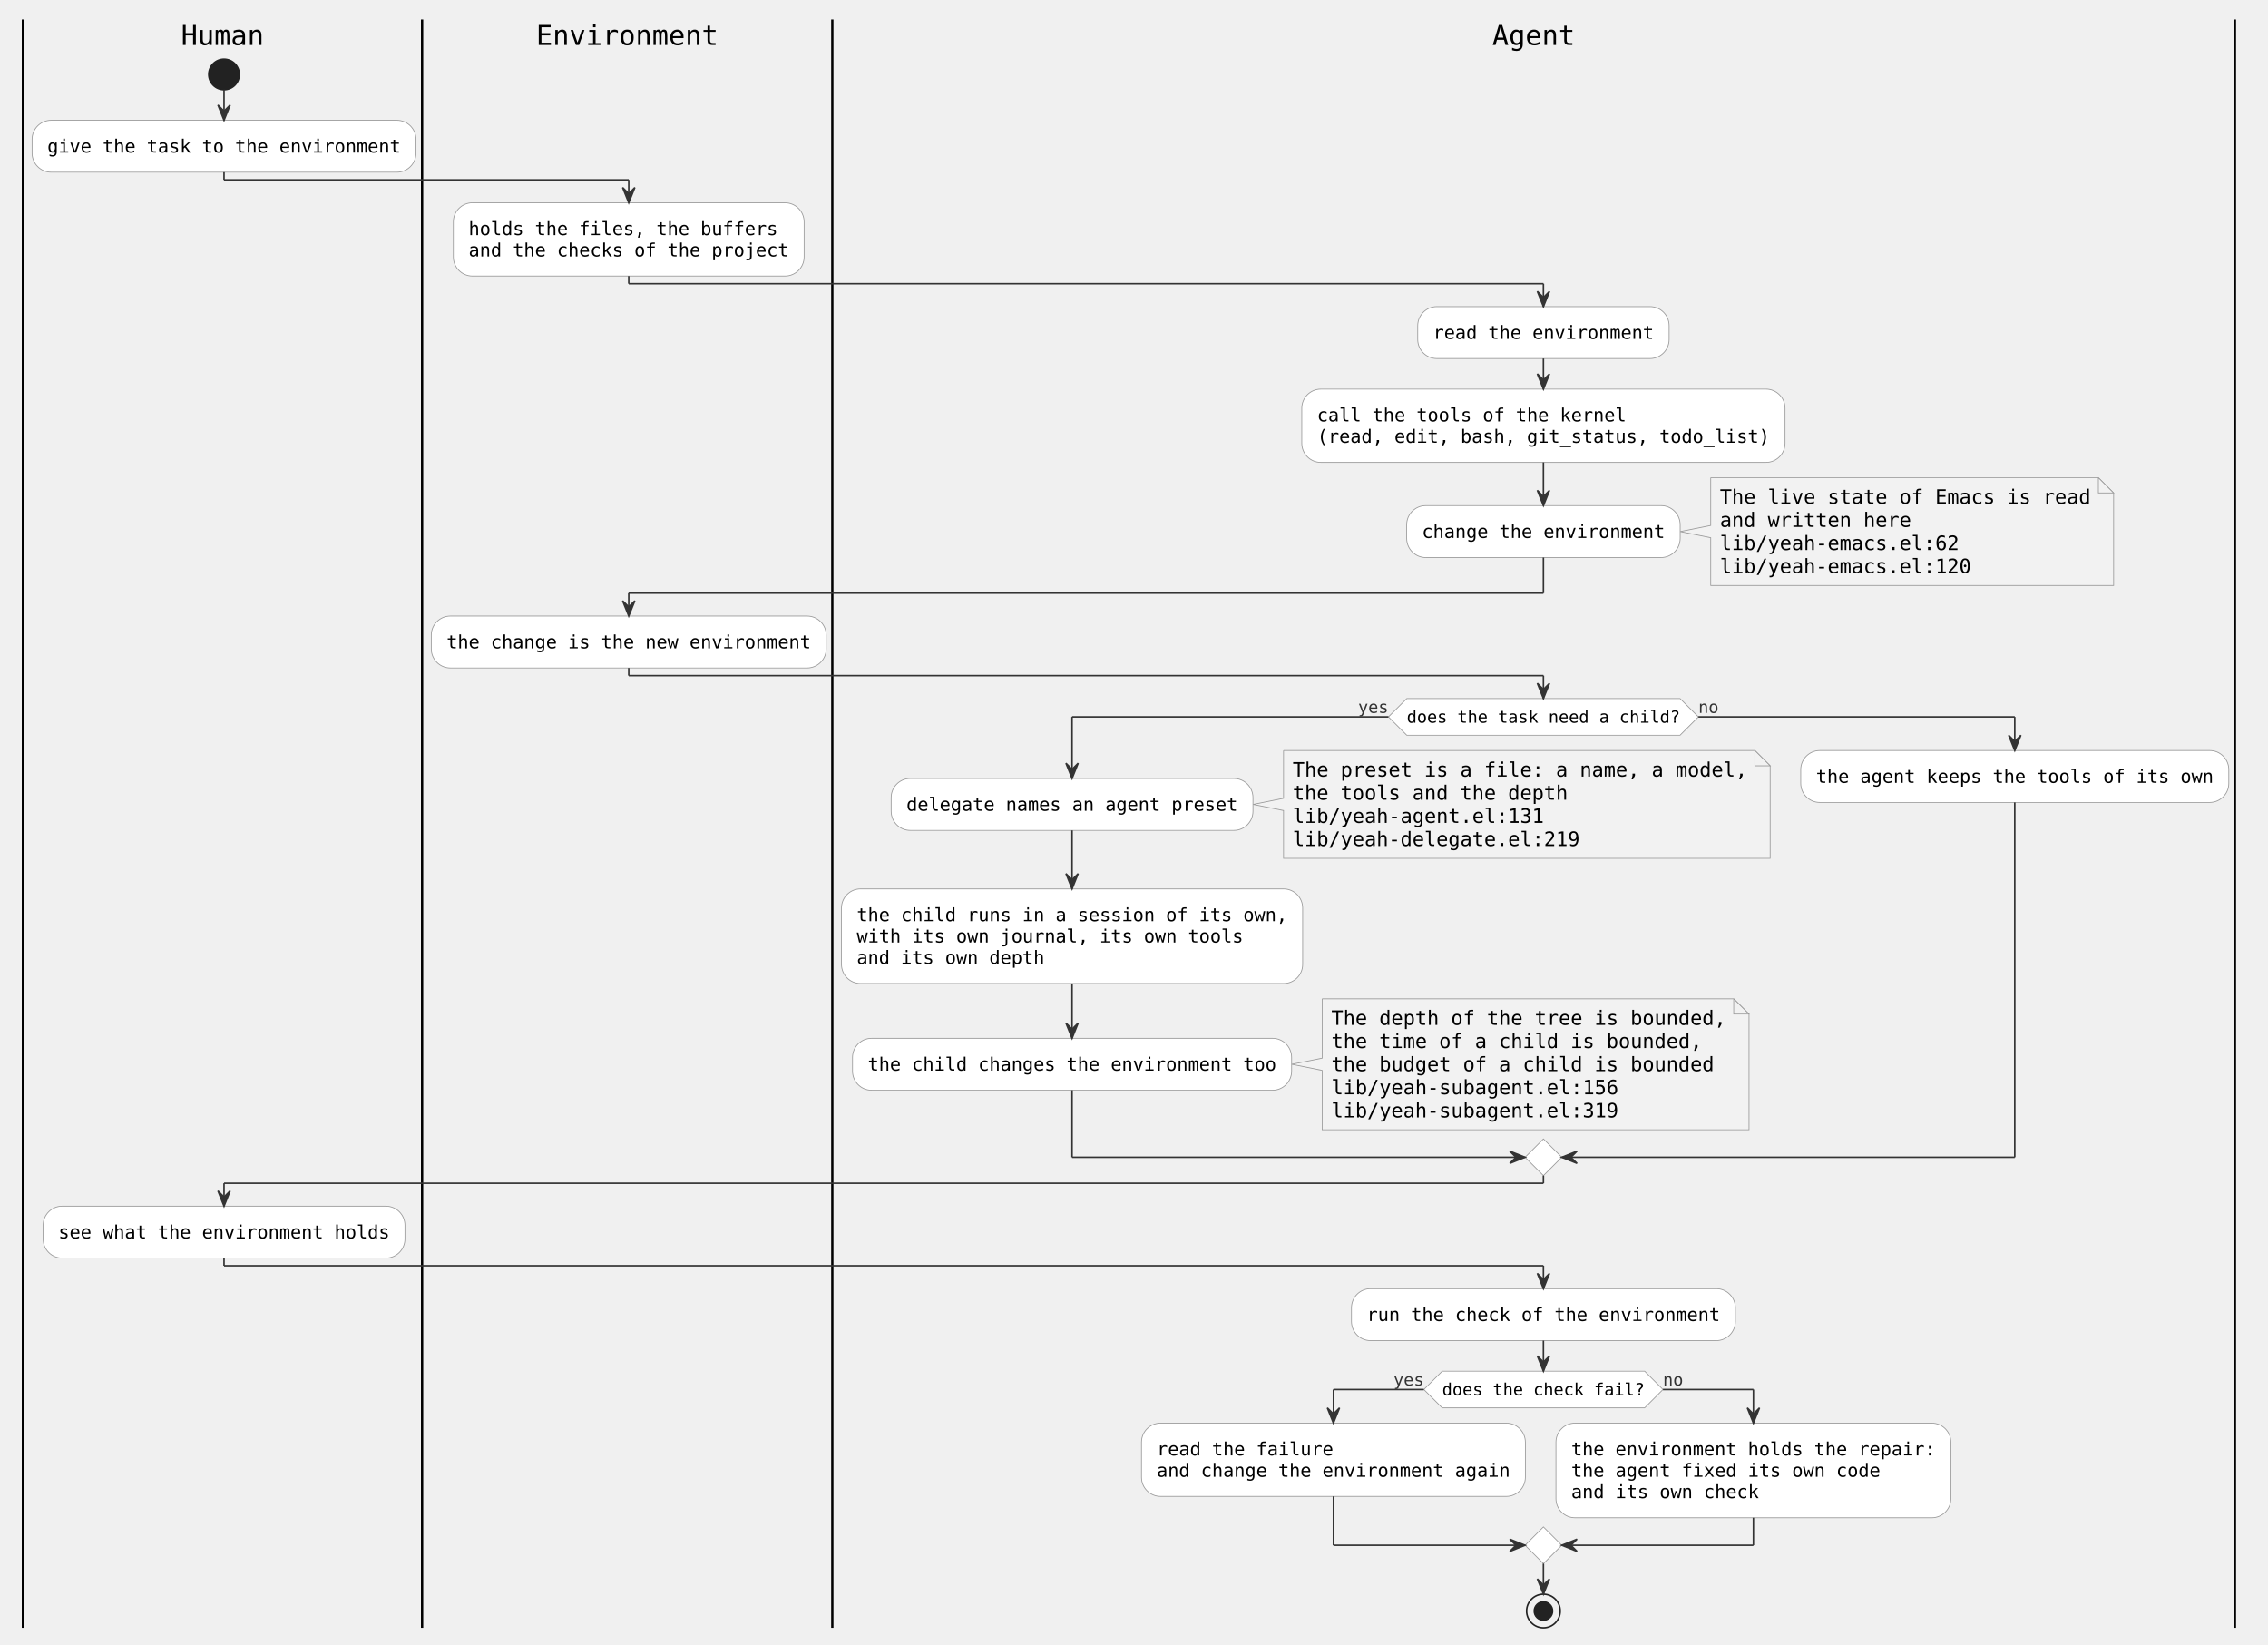
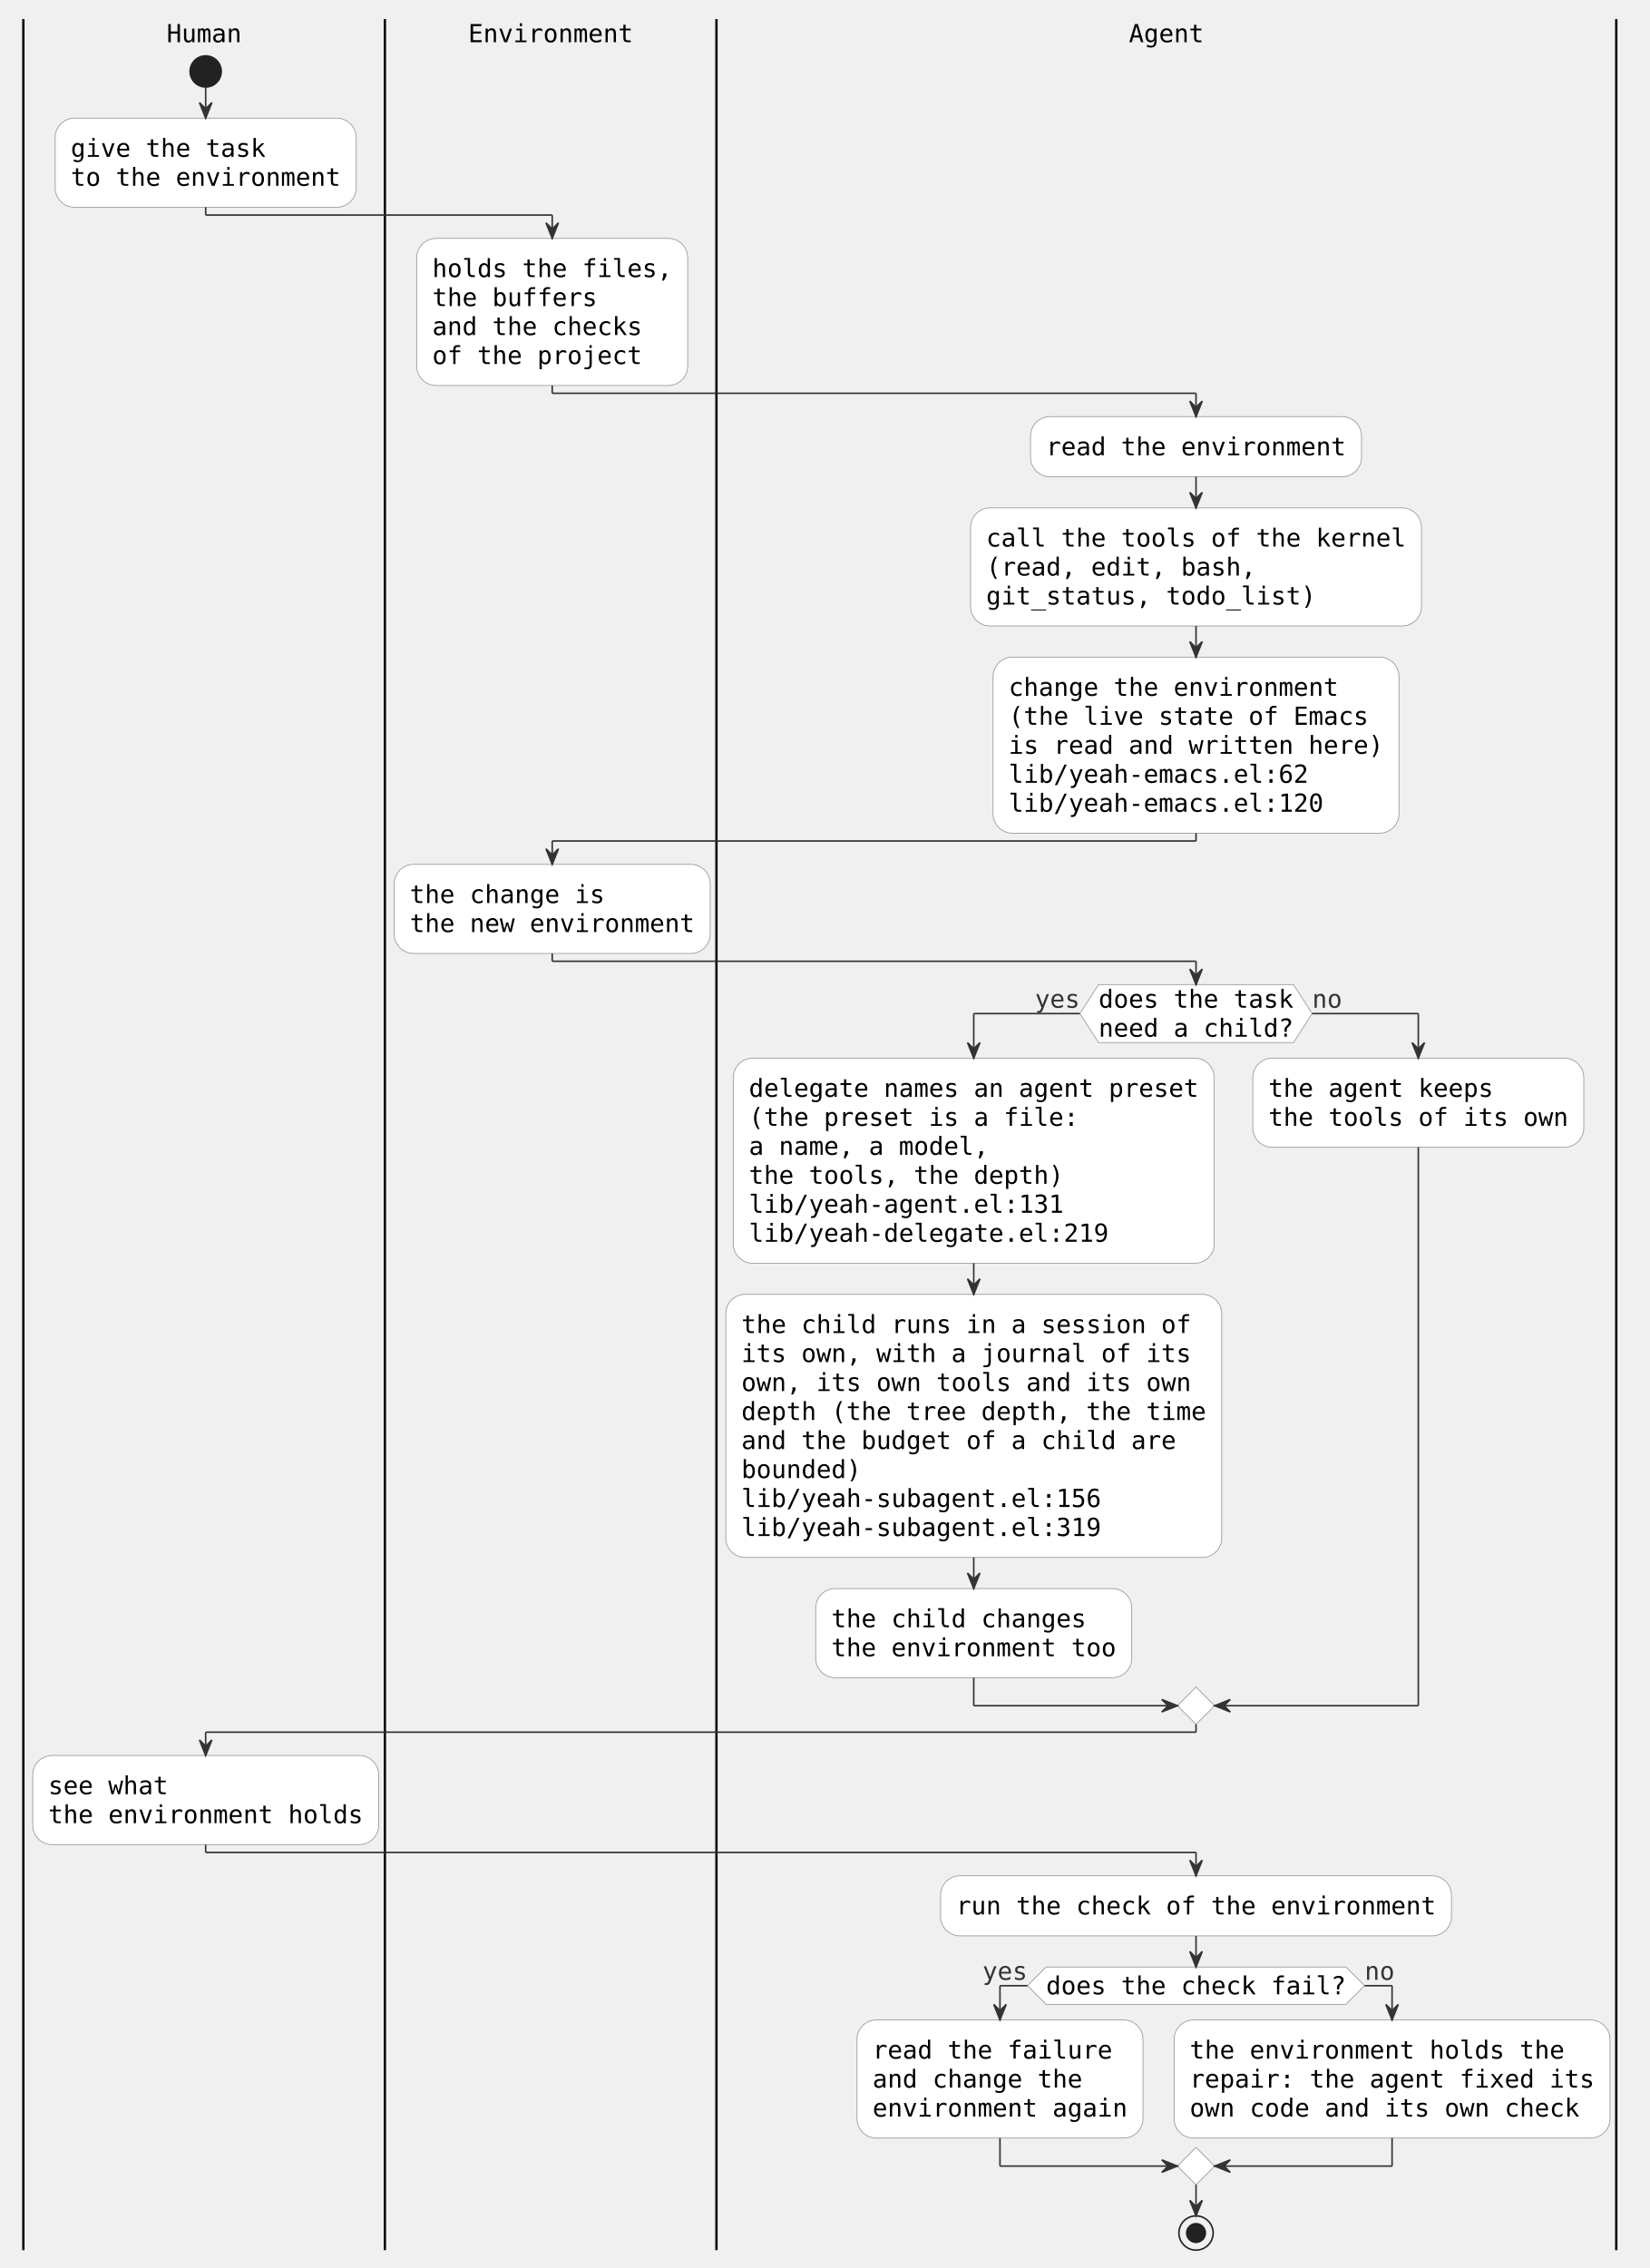
- <svg xmlns="http://www.w3.org/2000/svg" contentStyleType="text/css" data-diagram-type="ACTIVITY" height="1076px" preserveAspectRatio="none" style="width:1484px;height:1076px;background:#FFFFFF;" version="1.1" viewBox="0 0 1484 1076" width="1484px" zoomAndPan="magnify">
+ <svg xmlns="http://www.w3.org/2000/svg" contentStyleType="text/css" data-diagram-type="ACTIVITY" height="1457px" preserveAspectRatio="none" style="width:1060px;height:1457px;background:#FFFFFF;" version="1.1" viewBox="0 0 1060 1457" width="1060px" zoomAndPan="magnify">
  <defs />
  <g>
-     <rect fill="none" height="20.953" style="stroke:none;stroke-width:1;" width="1451.766" x="15" y="12.745" />
-     <ellipse cx="146.594" cy="48.698" fill="#222222" rx="10" ry="10" style="stroke:#222222;stroke-width:1;" />
-     <rect fill="#FFFFFF" height="33.969" rx="12.5" ry="12.5" style="stroke:#999999;stroke-width:0.5;" width="251.188" x="21" y="78.698" />
-     <text fill="#000000" font-family="'DejaVu Sans Mono'" font-size="12" lengthAdjust="spacing" textLength="231.188" x="31" y="99.837">give the task to the environment</text>
-     <rect fill="#FFFFFF" height="33.969" rx="12.5" ry="12.5" style="stroke:#999999;stroke-width:0.5;" width="236.738" x="28.225" y="789.112" />
-     <text fill="#000000" font-family="'DejaVu Sans Mono'" font-size="12" lengthAdjust="spacing" textLength="216.738" x="38.225" y="810.251">see what the environment holds</text>
-     <line style="stroke:#000000;stroke-width:1.5;" x1="15" x2="15" y1="12.745" y2="1064.956" />
-     <rect fill="#FFFFFF" height="47.938" rx="12.5" ry="12.5" style="stroke:#999999;stroke-width:0.5;" width="229.514" x="296.637" y="132.667" />
-     <text fill="#000000" font-family="'DejaVu Sans Mono'" font-size="12" lengthAdjust="spacing" textLength="202.289" x="306.637" y="153.806">holds the files, the buffers</text>
-     <text fill="#000000" font-family="'DejaVu Sans Mono'" font-size="12" lengthAdjust="spacing" textLength="209.514" x="306.637" y="167.774">and the checks of the project</text>
-     <rect fill="#FFFFFF" height="33.969" rx="12.5" ry="12.5" style="stroke:#999999;stroke-width:0.5;" width="258.412" x="282.188" y="403.042" />
-     <text fill="#000000" font-family="'DejaVu Sans Mono'" font-size="12" lengthAdjust="spacing" textLength="238.412" x="292.188" y="424.181">the change is the new environment</text>
-     <line style="stroke:#000000;stroke-width:1.5;" x1="276.188" x2="276.188" y1="12.745" y2="1064.956" />
-     <rect fill="#FFFFFF" height="33.969" rx="12.5" ry="12.5" style="stroke:#999999;stroke-width:0.5;" width="164.492" x="927.646" y="200.605" />
-     <text fill="#000000" font-family="'DejaVu Sans Mono'" font-size="12" lengthAdjust="spacing" textLength="144.492" x="937.646" y="221.743">read the environment</text>
-     <rect fill="#FFFFFF" height="47.938" rx="12.5" ry="12.5" style="stroke:#999999;stroke-width:0.5;" width="316.209" x="851.788" y="254.573" />
-     <text fill="#000000" font-family="'DejaVu Sans Mono'" font-size="12" lengthAdjust="spacing" textLength="202.289" x="861.788" y="275.712">call the tools of the kernel</text>
-     <text fill="#000000" font-family="'DejaVu Sans Mono'" font-size="12" lengthAdjust="spacing" textLength="296.209" x="861.788" y="289.681">(read, edit, bash, git_status, todo_list)</text>
-     <path d="M1119.363,312.511 L1119.363,343.776 L1099.363,347.776 L1119.363,351.776 L1119.363,383.042 A0,0 0 0 0 1119.363,383.042 L1382.989,383.042 A0,0 0 0 0 1382.989,383.042 L1382.989,322.511 L1372.989,312.511 L1119.363,312.511 A0,0 0 0 0 1119.363,312.511" fill="#F2F2F2" style="stroke:#999999;stroke-width:0.5;" />
-     <path d="M1372.989,312.511 L1372.989,322.511 L1382.989,322.511 L1372.989,312.511" fill="#F2F2F2" style="stroke:#999999;stroke-width:0.5;" />
-     <text fill="#000000" font-family="'DejaVu Sans Mono'" font-size="13" lengthAdjust="spacing" textLength="242.626" x="1125.363" y="329.578">The live state of Emacs is read</text>
-     <text fill="#000000" font-family="'DejaVu Sans Mono'" font-size="13" lengthAdjust="spacing" textLength="125.227" x="1125.363" y="344.71">and written here</text>
-     <text fill="#000000" font-family="'DejaVu Sans Mono'" font-size="13" lengthAdjust="spacing" textLength="156.533" x="1125.363" y="359.843">lib/yeah-emacs.el:62</text>
-     <text fill="#000000" font-family="'DejaVu Sans Mono'" font-size="13" lengthAdjust="spacing" textLength="164.36" x="1125.363" y="374.976">lib/yeah-emacs.el:120</text>
-     <rect fill="#FFFFFF" height="33.969" rx="12.5" ry="12.5" style="stroke:#999999;stroke-width:0.5;" width="178.941" x="920.421" y="330.792" />
-     <text fill="#000000" font-family="'DejaVu Sans Mono'" font-size="12" lengthAdjust="spacing" textLength="158.941" x="930.421" y="351.931">change the environment</text>
-     <polygon fill="#FFFFFF" points="920.487,457.011,1099.297,457.011,1111.297,469.011,1099.297,481.011,920.487,481.011,908.487,469.011,920.487,457.011" style="stroke:#999999;stroke-width:0.5;" />
-     <text fill="#000000" font-family="'DejaVu Sans Mono'" font-size="11" lengthAdjust="spacing" textLength="178.809" x="920.487" y="472.819">does the task need a child?</text>
-     <text fill="#333333" font-family="'DejaVu Sans Mono'" font-size="11" lengthAdjust="spacing" textLength="19.868" x="888.62" y="466.416">yes</text>
-     <text fill="#333333" font-family="'DejaVu Sans Mono'" font-size="11" lengthAdjust="spacing" textLength="13.245" x="1111.297" y="466.416">no</text>
-     <path d="M839.849,491.011 L839.849,522.276 L819.849,526.276 L839.849,530.276 L839.849,561.542 A0,0 0 0 0 839.849,561.542 L1158.262,561.542 A0,0 0 0 0 1158.262,561.542 L1158.262,501.011 L1148.262,491.011 L839.849,491.011 A0,0 0 0 0 839.849,491.011" fill="#F2F2F2" style="stroke:#999999;stroke-width:0.5;" />
-     <path d="M1148.262,491.011 L1148.262,501.011 L1158.262,501.011 L1148.262,491.011" fill="#F2F2F2" style="stroke:#999999;stroke-width:0.5;" />
-     <text fill="#000000" font-family="'DejaVu Sans Mono'" font-size="13" lengthAdjust="spacing" textLength="297.413" x="845.849" y="508.078">The preset is a file: a name, a model,</text>
-     <text fill="#000000" font-family="'DejaVu Sans Mono'" font-size="13" lengthAdjust="spacing" textLength="180.013" x="845.849" y="523.21">the tools and the depth</text>
-     <text fill="#000000" font-family="'DejaVu Sans Mono'" font-size="13" lengthAdjust="spacing" textLength="164.36" x="845.849" y="538.343">lib/yeah-agent.el:131</text>
-     <text fill="#000000" font-family="'DejaVu Sans Mono'" font-size="13" lengthAdjust="spacing" textLength="187.84" x="845.849" y="553.476">lib/yeah-delegate.el:219</text>
-     <rect fill="#FFFFFF" height="33.969" rx="12.5" ry="12.5" style="stroke:#999999;stroke-width:0.5;" width="236.738" x="583.11" y="509.292" />
-     <text fill="#000000" font-family="'DejaVu Sans Mono'" font-size="12" lengthAdjust="spacing" textLength="216.738" x="593.11" y="530.431">delegate names an agent preset</text>
-     <rect fill="#FFFFFF" height="61.906" rx="12.5" ry="12.5" style="stroke:#999999;stroke-width:0.5;" width="301.76" x="550.6" y="581.542" />
-     <text fill="#000000" font-family="'DejaVu Sans Mono'" font-size="12" lengthAdjust="spacing" textLength="281.76" x="560.6" y="602.681">the child runs in a session of its own,</text>
-     <text fill="#000000" font-family="'DejaVu Sans Mono'" font-size="12" lengthAdjust="spacing" textLength="252.861" x="560.6" y="616.649">with its own journal, its own tools</text>
-     <text fill="#000000" font-family="'DejaVu Sans Mono'" font-size="12" lengthAdjust="spacing" textLength="122.818" x="560.6" y="630.618">and its own depth</text>
-     <path d="M865.135,653.448 L865.135,692.28 L845.135,696.28 L865.135,700.28 L865.135,739.112 A0,0 0 0 0 865.135,739.112 L1144.415,739.112 A0,0 0 0 0 1144.415,739.112 L1144.415,663.448 L1134.415,653.448 L865.135,653.448 A0,0 0 0 0 865.135,653.448" fill="#F2F2F2" style="stroke:#999999;stroke-width:0.5;" />
-     <path d="M1134.415,653.448 L1134.415,663.448 L1144.415,663.448 L1134.415,653.448" fill="#F2F2F2" style="stroke:#999999;stroke-width:0.5;" />
-     <text fill="#000000" font-family="'DejaVu Sans Mono'" font-size="13" lengthAdjust="spacing" textLength="258.28" x="871.135" y="670.515">The depth of the tree is bounded,</text>
-     <text fill="#000000" font-family="'DejaVu Sans Mono'" font-size="13" lengthAdjust="spacing" textLength="242.626" x="871.135" y="685.648">the time of a child is bounded,</text>
-     <text fill="#000000" font-family="'DejaVu Sans Mono'" font-size="13" lengthAdjust="spacing" textLength="250.453" x="871.135" y="700.781">the budget of a child is bounded</text>
-     <text fill="#000000" font-family="'DejaVu Sans Mono'" font-size="13" lengthAdjust="spacing" textLength="187.84" x="871.135" y="715.914">lib/yeah-subagent.el:156</text>
-     <text fill="#000000" font-family="'DejaVu Sans Mono'" font-size="13" lengthAdjust="spacing" textLength="187.84" x="871.135" y="731.046">lib/yeah-subagent.el:319</text>
-     <rect fill="#FFFFFF" height="33.969" rx="12.5" ry="12.5" style="stroke:#999999;stroke-width:0.5;" width="287.31" x="557.824" y="679.296" />
-     <text fill="#000000" font-family="'DejaVu Sans Mono'" font-size="12" lengthAdjust="spacing" textLength="267.31" x="567.824" y="700.435">the child changes the environment too</text>
-     <rect fill="#FFFFFF" height="33.969" rx="12.5" ry="12.5" style="stroke:#999999;stroke-width:0.5;" width="280.086" x="1178.262" y="491.011" />
-     <text fill="#000000" font-family="'DejaVu Sans Mono'" font-size="12" lengthAdjust="spacing" textLength="260.086" x="1188.262" y="512.149">the agent keeps the tools of its own</text>
-     <polygon fill="#FFFFFF" points="1009.892,745.112,1021.892,757.112,1009.892,769.112,997.892,757.112,1009.892,745.112" style="stroke:#999999;stroke-width:0.5;" />
-     <rect fill="#FFFFFF" height="33.969" rx="12.5" ry="12.5" style="stroke:#999999;stroke-width:0.5;" width="251.188" x="884.298" y="843.081" />
-     <text fill="#000000" font-family="'DejaVu Sans Mono'" font-size="12" lengthAdjust="spacing" textLength="231.188" x="894.298" y="864.22">run the check of the environment</text>
-     <polygon fill="#FFFFFF" points="943.667,897.05,1076.118,897.05,1088.118,909.05,1076.118,921.05,943.667,921.05,931.667,909.05,943.667,897.05" style="stroke:#999999;stroke-width:0.5;" />
-     <text fill="#000000" font-family="'DejaVu Sans Mono'" font-size="11" lengthAdjust="spacing" textLength="132.451" x="943.667" y="912.858">does the check fail?</text>
-     <text fill="#333333" font-family="'DejaVu Sans Mono'" font-size="11" lengthAdjust="spacing" textLength="19.868" x="911.799" y="906.456">yes</text>
-     <text fill="#333333" font-family="'DejaVu Sans Mono'" font-size="11" lengthAdjust="spacing" textLength="13.245" x="1088.118" y="906.456">no</text>
-     <rect fill="#FFFFFF" height="47.938" rx="12.5" ry="12.5" style="stroke:#999999;stroke-width:0.5;" width="251.188" x="746.898" y="931.05" />
-     <text fill="#000000" font-family="'DejaVu Sans Mono'" font-size="12" lengthAdjust="spacing" textLength="115.594" x="756.898" y="952.188">read the failure</text>
-     <text fill="#000000" font-family="'DejaVu Sans Mono'" font-size="12" lengthAdjust="spacing" textLength="231.188" x="756.898" y="966.157">and change the environment again</text>
-     <rect fill="#FFFFFF" height="61.906" rx="12.5" ry="12.5" style="stroke:#999999;stroke-width:0.5;" width="258.412" x="1018.086" y="931.05" />
-     <text fill="#000000" font-family="'DejaVu Sans Mono'" font-size="12" lengthAdjust="spacing" textLength="238.412" x="1028.086" y="952.188">the environment holds the repair:</text>
-     <text fill="#000000" font-family="'DejaVu Sans Mono'" font-size="12" lengthAdjust="spacing" textLength="202.289" x="1028.086" y="966.157">the agent fixed its own code</text>
-     <text fill="#000000" font-family="'DejaVu Sans Mono'" font-size="12" lengthAdjust="spacing" textLength="122.818" x="1028.086" y="980.126">and its own check</text>
-     <polygon fill="#FFFFFF" points="1009.892,998.956,1021.892,1010.956,1009.892,1022.956,997.892,1010.956,1009.892,998.956" style="stroke:#999999;stroke-width:0.5;" />
-     <ellipse cx="1009.892" cy="1053.956" fill="none" rx="11" ry="11" style="stroke:#222222;stroke-width:1;" />
-     <ellipse cx="1009.892" cy="1053.956" fill="#222222" rx="6" ry="6" style="stroke:#222222;stroke-width:1;" />
-     <line style="stroke:#000000;stroke-width:1.5;" x1="544.6" x2="544.6" y1="12.745" y2="1064.956" />
-     <line style="stroke:#000000;stroke-width:1.5;" x1="1462.348" x2="1462.348" y1="12.745" y2="1064.956" />
-     <line style="stroke:#333333;stroke-width:1;" x1="146.594" x2="146.594" y1="58.698" y2="78.698" />
-     <polygon fill="#333333" points="142.594,68.698,146.594,78.698,150.594,68.698,146.594,72.698" style="stroke:#333333;stroke-width:1;" />
-     <line style="stroke:#333333;stroke-width:1;" x1="1009.892" x2="1009.892" y1="234.573" y2="254.573" />
-     <polygon fill="#333333" points="1005.892,244.573,1009.892,254.573,1013.892,244.573,1009.892,248.573" style="stroke:#333333;stroke-width:1;" />
-     <line style="stroke:#333333;stroke-width:1;" x1="1009.892" x2="1009.892" y1="302.511" y2="330.792" />
-     <polygon fill="#333333" points="1005.892,320.792,1009.892,330.792,1013.892,320.792,1009.892,324.792" style="stroke:#333333;stroke-width:1;" />
-     <line style="stroke:#333333;stroke-width:1;" x1="701.48" x2="701.48" y1="543.261" y2="581.542" />
-     <polygon fill="#333333" points="697.48,571.542,701.48,581.542,705.48,571.542,701.48,575.542" style="stroke:#333333;stroke-width:1;" />
-     <line style="stroke:#333333;stroke-width:1;" x1="701.48" x2="701.48" y1="643.448" y2="679.296" />
-     <polygon fill="#333333" points="697.48,669.296,701.48,679.296,705.48,669.296,701.48,673.296" style="stroke:#333333;stroke-width:1;" />
-     <line style="stroke:#333333;stroke-width:1;" x1="908.487" x2="701.48" y1="469.011" y2="469.011" />
-     <line style="stroke:#333333;stroke-width:1;" x1="701.48" x2="701.48" y1="469.011" y2="509.292" />
-     <polygon fill="#333333" points="697.48,499.292,701.48,509.292,705.48,499.292,701.48,503.292" style="stroke:#333333;stroke-width:1;" />
-     <line style="stroke:#333333;stroke-width:1;" x1="1111.297" x2="1318.305" y1="469.011" y2="469.011" />
-     <line style="stroke:#333333;stroke-width:1;" x1="1318.305" x2="1318.305" y1="469.011" y2="491.011" />
-     <polygon fill="#333333" points="1314.305,481.011,1318.305,491.011,1322.305,481.011,1318.305,485.011" style="stroke:#333333;stroke-width:1;" />
-     <line style="stroke:#333333;stroke-width:1;" x1="701.48" x2="701.48" y1="713.265" y2="757.112" />
-     <line style="stroke:#333333;stroke-width:1;" x1="701.48" x2="997.892" y1="757.112" y2="757.112" />
-     <polygon fill="#333333" points="987.892,753.112,997.892,757.112,987.892,761.112,991.892,757.112" style="stroke:#333333;stroke-width:1;" />
-     <line style="stroke:#333333;stroke-width:1;" x1="1318.305" x2="1318.305" y1="524.98" y2="757.112" />
-     <line style="stroke:#333333;stroke-width:1;" x1="1318.305" x2="1021.892" y1="757.112" y2="757.112" />
-     <polygon fill="#333333" points="1031.892,753.112,1021.892,757.112,1031.892,761.112,1027.892,757.112" style="stroke:#333333;stroke-width:1;" />
-     <line style="stroke:#333333;stroke-width:1;" x1="931.667" x2="872.492" y1="909.05" y2="909.05" />
-     <line style="stroke:#333333;stroke-width:1;" x1="872.492" x2="872.492" y1="909.05" y2="931.05" />
-     <polygon fill="#333333" points="868.492,921.05,872.492,931.05,876.492,921.05,872.492,925.05" style="stroke:#333333;stroke-width:1;" />
-     <line style="stroke:#333333;stroke-width:1;" x1="1088.118" x2="1147.292" y1="909.05" y2="909.05" />
-     <line style="stroke:#333333;stroke-width:1;" x1="1147.292" x2="1147.292" y1="909.05" y2="931.05" />
-     <polygon fill="#333333" points="1143.292,921.05,1147.292,931.05,1151.292,921.05,1147.292,925.05" style="stroke:#333333;stroke-width:1;" />
-     <line style="stroke:#333333;stroke-width:1;" x1="872.492" x2="872.492" y1="978.987" y2="1010.956" />
-     <line style="stroke:#333333;stroke-width:1;" x1="872.492" x2="997.892" y1="1010.956" y2="1010.956" />
-     <polygon fill="#333333" points="987.892,1006.956,997.892,1010.956,987.892,1014.956,991.892,1010.956" style="stroke:#333333;stroke-width:1;" />
-     <line style="stroke:#333333;stroke-width:1;" x1="1147.292" x2="1147.292" y1="992.956" y2="1010.956" />
-     <line style="stroke:#333333;stroke-width:1;" x1="1147.292" x2="1021.892" y1="1010.956" y2="1010.956" />
-     <polygon fill="#333333" points="1031.892,1006.956,1021.892,1010.956,1031.892,1014.956,1027.892,1010.956" style="stroke:#333333;stroke-width:1;" />
-     <line style="stroke:#333333;stroke-width:1;" x1="1009.892" x2="1009.892" y1="877.05" y2="897.05" />
-     <polygon fill="#333333" points="1005.892,887.05,1009.892,897.05,1013.892,887.05,1009.892,891.05" style="stroke:#333333;stroke-width:1;" />
-     <line style="stroke:#333333;stroke-width:1;" x1="1009.892" x2="1009.892" y1="1022.956" y2="1042.956" />
-     <polygon fill="#333333" points="1005.892,1032.956,1009.892,1042.956,1013.892,1032.956,1009.892,1036.956" style="stroke:#333333;stroke-width:1;" />
-     <line style="stroke:#333333;stroke-width:1;" x1="146.594" x2="146.594" y1="112.667" y2="117.667" />
-     <line style="stroke:#333333;stroke-width:1;" x1="146.594" x2="411.394" y1="117.667" y2="117.667" />
-     <line style="stroke:#333333;stroke-width:1;" x1="411.394" x2="411.394" y1="117.667" y2="132.667" />
-     <polygon fill="#333333" points="407.394,122.667,411.394,132.667,415.394,122.667,411.394,126.667" style="stroke:#333333;stroke-width:1;" />
-     <line style="stroke:#333333;stroke-width:1;" x1="411.394" x2="411.394" y1="180.605" y2="185.605" />
-     <line style="stroke:#333333;stroke-width:1;" x1="411.394" x2="1009.892" y1="185.605" y2="185.605" />
-     <line style="stroke:#333333;stroke-width:1;" x1="1009.892" x2="1009.892" y1="185.605" y2="200.605" />
-     <polygon fill="#333333" points="1005.892,190.605,1009.892,200.605,1013.892,190.605,1009.892,194.605" style="stroke:#333333;stroke-width:1;" />
-     <line style="stroke:#333333;stroke-width:1;" x1="1009.892" x2="1009.892" y1="364.761" y2="388.042" />
-     <line style="stroke:#333333;stroke-width:1;" x1="1009.892" x2="411.394" y1="388.042" y2="388.042" />
-     <line style="stroke:#333333;stroke-width:1;" x1="411.394" x2="411.394" y1="388.042" y2="403.042" />
-     <polygon fill="#333333" points="407.394,393.042,411.394,403.042,415.394,393.042,411.394,397.042" style="stroke:#333333;stroke-width:1;" />
-     <line style="stroke:#333333;stroke-width:1;" x1="411.394" x2="411.394" y1="437.011" y2="442.011" />
-     <line style="stroke:#333333;stroke-width:1;" x1="411.394" x2="1009.892" y1="442.011" y2="442.011" />
-     <line style="stroke:#333333;stroke-width:1;" x1="1009.892" x2="1009.892" y1="442.011" y2="457.011" />
-     <polygon fill="#333333" points="1005.892,447.011,1009.892,457.011,1013.892,447.011,1009.892,451.011" style="stroke:#333333;stroke-width:1;" />
-     <line style="stroke:#333333;stroke-width:1;" x1="1009.892" x2="1009.892" y1="769.112" y2="774.112" />
-     <line style="stroke:#333333;stroke-width:1;" x1="1009.892" x2="146.594" y1="774.112" y2="774.112" />
-     <line style="stroke:#333333;stroke-width:1;" x1="146.594" x2="146.594" y1="774.112" y2="789.112" />
-     <polygon fill="#333333" points="142.594,779.112,146.594,789.112,150.594,779.112,146.594,783.112" style="stroke:#333333;stroke-width:1;" />
-     <line style="stroke:#333333;stroke-width:1;" x1="146.594" x2="146.594" y1="823.081" y2="828.081" />
-     <line style="stroke:#333333;stroke-width:1;" x1="146.594" x2="1009.892" y1="828.081" y2="828.081" />
-     <line style="stroke:#333333;stroke-width:1;" x1="1009.892" x2="1009.892" y1="828.081" y2="843.081" />
-     <polygon fill="#333333" points="1005.892,833.081,1009.892,843.081,1013.892,833.081,1009.892,837.081" style="stroke:#333333;stroke-width:1;" />
-     <text fill="#000000" font-family="'DejaVu Sans Mono'" font-size="18" lengthAdjust="spacing" textLength="54.185" x="118.501" y="29.453">Human</text>
-     <text fill="#000000" font-family="'DejaVu Sans Mono'" font-size="18" lengthAdjust="spacing" textLength="119.206" x="350.791" y="29.453">Environment</text>
-     <text fill="#000000" font-family="'DejaVu Sans Mono'" font-size="18" lengthAdjust="spacing" textLength="54.185" x="976.381" y="29.453">Agent</text>
+     <rect fill="none" height="18.625" style="stroke:none;stroke-width:1;" width="1027.26" x="15" y="12.273" />
+     <ellipse cx="132.144" cy="45.898" fill="#222222" rx="10" ry="10" style="stroke:#222222;stroke-width:1;" />
+     <rect fill="#FFFFFF" height="57.25" rx="12.5" ry="12.5" style="stroke:#999999;stroke-width:0.5;" width="193.391" x="35.449" y="75.898" />
+     <text fill="#000000" font-family="'DejaVu Sans Mono'" font-size="16" lengthAdjust="spacing" textLength="125.227" x="45.449" y="100.75">give the task</text>
+     <text fill="#000000" font-family="'DejaVu Sans Mono'" font-size="16" lengthAdjust="spacing" textLength="173.391" x="45.449" y="119.375">to the environment</text>
+     <rect fill="#FFFFFF" height="57.25" rx="12.5" ry="12.5" style="stroke:#999999;stroke-width:0.5;" width="222.289" x="21" y="1127.773" />
+     <text fill="#000000" font-family="'DejaVu Sans Mono'" font-size="16" lengthAdjust="spacing" textLength="77.062" x="31" y="1152.625">see what</text>
+     <text fill="#000000" font-family="'DejaVu Sans Mono'" font-size="16" lengthAdjust="spacing" textLength="202.289" x="31" y="1171.25">the environment holds</text>
+     <line style="stroke:#000000;stroke-width:1.5;" x1="15" x2="15" y1="12.273" y2="1445.523" />
+     <rect fill="#FFFFFF" height="94.5" rx="12.5" ry="12.5" style="stroke:#999999;stroke-width:0.5;" width="174.125" x="267.738" y="153.148" />
+     <text fill="#000000" font-family="'DejaVu Sans Mono'" font-size="16" lengthAdjust="spacing" textLength="154.125" x="277.738" y="178">holds the files,</text>
+     <text fill="#000000" font-family="'DejaVu Sans Mono'" font-size="16" lengthAdjust="spacing" textLength="105.961" x="277.738" y="196.625">the buffers</text>
+     <text fill="#000000" font-family="'DejaVu Sans Mono'" font-size="16" lengthAdjust="spacing" textLength="134.859" x="277.738" y="215.25">and the checks</text>
+     <text fill="#000000" font-family="'DejaVu Sans Mono'" font-size="16" lengthAdjust="spacing" textLength="134.859" x="277.738" y="233.875">of the project</text>
+     <rect fill="#FFFFFF" height="57.25" rx="12.5" ry="12.5" style="stroke:#999999;stroke-width:0.5;" width="203.023" x="253.289" y="555.273" />
+     <text fill="#000000" font-family="'DejaVu Sans Mono'" font-size="16" lengthAdjust="spacing" textLength="125.227" x="263.289" y="580.125">the change is</text>
+     <text fill="#000000" font-family="'DejaVu Sans Mono'" font-size="16" lengthAdjust="spacing" textLength="183.023" x="263.289" y="598.75">the new environment</text>
+     <line style="stroke:#000000;stroke-width:1.5;" x1="247.289" x2="247.289" y1="12.273" y2="1445.523" />
+     <rect fill="#FFFFFF" height="38.625" rx="12.5" ry="12.5" style="stroke:#999999;stroke-width:0.5;" width="212.656" x="662.111" y="267.648" />
+     <text fill="#000000" font-family="'DejaVu Sans Mono'" font-size="16" lengthAdjust="spacing" textLength="192.656" x="672.111" y="292.5">read the environment</text>
+     <rect fill="#FFFFFF" height="75.875" rx="12.5" ry="12.5" style="stroke:#999999;stroke-width:0.5;" width="289.719" x="623.58" y="326.273" />
+     <text fill="#000000" font-family="'DejaVu Sans Mono'" font-size="16" lengthAdjust="spacing" textLength="269.719" x="633.58" y="351.125">call the tools of the kernel</text>
+     <text fill="#000000" font-family="'DejaVu Sans Mono'" font-size="16" lengthAdjust="spacing" textLength="173.391" x="633.58" y="369.75">(read, edit, bash,</text>
+     <text fill="#000000" font-family="'DejaVu Sans Mono'" font-size="16" lengthAdjust="spacing" textLength="211.922" x="633.58" y="388.375">git_status, todo_list)</text>
+     <rect fill="#FFFFFF" height="113.125" rx="12.5" ry="12.5" style="stroke:#999999;stroke-width:0.5;" width="260.82" x="638.029" y="422.148" />
+     <text fill="#000000" font-family="'DejaVu Sans Mono'" font-size="16" lengthAdjust="spacing" textLength="211.922" x="648.029" y="447">change the environment</text>
+     <text fill="#000000" font-family="'DejaVu Sans Mono'" font-size="16" lengthAdjust="spacing" textLength="231.188" x="648.029" y="465.625">(the live state of Emacs</text>
+     <text fill="#000000" font-family="'DejaVu Sans Mono'" font-size="16" lengthAdjust="spacing" textLength="240.82" x="648.029" y="484.25">is read and written here)</text>
+     <text fill="#000000" font-family="'DejaVu Sans Mono'" font-size="16" lengthAdjust="spacing" textLength="192.656" x="648.029" y="502.875">lib/yeah-emacs.el:62</text>
+     <text fill="#000000" font-family="'DejaVu Sans Mono'" font-size="16" lengthAdjust="spacing" textLength="202.289" x="648.029" y="521.5">lib/yeah-emacs.el:120</text>
+     <polygon fill="#FFFFFF" points="705.826,632.523,831.053,632.523,843.053,651.148,831.053,669.773,705.826,669.773,693.826,651.148,705.826,632.523" style="stroke:#999999;stroke-width:0.5;" />
+     <text fill="#000000" font-family="'DejaVu Sans Mono'" font-size="16" lengthAdjust="spacing" textLength="125.227" x="705.826" y="647.375">does the task</text>
+     <text fill="#000000" font-family="'DejaVu Sans Mono'" font-size="16" lengthAdjust="spacing" textLength="125.227" x="705.826" y="666">need a child?</text>
+     <text fill="#333333" font-family="'DejaVu Sans Mono'" font-size="16" lengthAdjust="spacing" textLength="28.898" x="664.928" y="647.375">yes</text>
+     <text fill="#333333" font-family="'DejaVu Sans Mono'" font-size="16" lengthAdjust="spacing" textLength="19.266" x="843.053" y="647.375">no</text>
+     <rect fill="#FFFFFF" height="131.75" rx="12.5" ry="12.5" style="stroke:#999999;stroke-width:0.5;" width="308.984" x="471.129" y="679.773" />
+     <text fill="#000000" font-family="'DejaVu Sans Mono'" font-size="16" lengthAdjust="spacing" textLength="288.984" x="481.129" y="704.625">delegate names an agent preset</text>
+     <text fill="#000000" font-family="'DejaVu Sans Mono'" font-size="16" lengthAdjust="spacing" textLength="211.922" x="481.129" y="723.25">(the preset is a file:</text>
+     <text fill="#000000" font-family="'DejaVu Sans Mono'" font-size="16" lengthAdjust="spacing" textLength="154.125" x="481.129" y="741.875">a name, a model,</text>
+     <text fill="#000000" font-family="'DejaVu Sans Mono'" font-size="16" lengthAdjust="spacing" textLength="202.289" x="481.129" y="760.5">the tools, the depth)</text>
+     <text fill="#000000" font-family="'DejaVu Sans Mono'" font-size="16" lengthAdjust="spacing" textLength="202.289" x="481.129" y="779.125">lib/yeah-agent.el:131</text>
+     <text fill="#000000" font-family="'DejaVu Sans Mono'" font-size="16" lengthAdjust="spacing" textLength="231.188" x="481.129" y="797.75">lib/yeah-delegate.el:219</text>
+     <rect fill="#FFFFFF" height="169" rx="12.5" ry="12.5" style="stroke:#999999;stroke-width:0.5;" width="318.617" x="466.312" y="831.523" />
+     <text fill="#000000" font-family="'DejaVu Sans Mono'" font-size="16" lengthAdjust="spacing" textLength="288.984" x="476.312" y="856.375">the child runs in a session of</text>
+     <text fill="#000000" font-family="'DejaVu Sans Mono'" font-size="16" lengthAdjust="spacing" textLength="288.984" x="476.312" y="875">its own, with a journal of its</text>
+     <text fill="#000000" font-family="'DejaVu Sans Mono'" font-size="16" lengthAdjust="spacing" textLength="288.984" x="476.312" y="893.625">own, its own tools and its own</text>
+     <text fill="#000000" font-family="'DejaVu Sans Mono'" font-size="16" lengthAdjust="spacing" textLength="298.617" x="476.312" y="912.25">depth (the tree depth, the time</text>
+     <text fill="#000000" font-family="'DejaVu Sans Mono'" font-size="16" lengthAdjust="spacing" textLength="279.352" x="476.312" y="930.875">and the budget of a child are</text>
+     <text fill="#000000" font-family="'DejaVu Sans Mono'" font-size="16" lengthAdjust="spacing" textLength="77.062" x="476.312" y="949.5">bounded)</text>
+     <text fill="#000000" font-family="'DejaVu Sans Mono'" font-size="16" lengthAdjust="spacing" textLength="231.188" x="476.312" y="968.125">lib/yeah-subagent.el:156</text>
+     <text fill="#000000" font-family="'DejaVu Sans Mono'" font-size="16" lengthAdjust="spacing" textLength="231.188" x="476.312" y="986.75">lib/yeah-subagent.el:319</text>
+     <rect fill="#FFFFFF" height="57.25" rx="12.5" ry="12.5" style="stroke:#999999;stroke-width:0.5;" width="203.023" x="524.109" y="1020.523" />
+     <text fill="#000000" font-family="'DejaVu Sans Mono'" font-size="16" lengthAdjust="spacing" textLength="163.758" x="534.109" y="1045.375">the child changes</text>
+     <text fill="#000000" font-family="'DejaVu Sans Mono'" font-size="16" lengthAdjust="spacing" textLength="183.023" x="534.109" y="1064">the environment too</text>
+     <rect fill="#FFFFFF" height="57.25" rx="12.5" ry="12.5" style="stroke:#999999;stroke-width:0.5;" width="212.656" x="804.93" y="679.773" />
+     <text fill="#000000" font-family="'DejaVu Sans Mono'" font-size="16" lengthAdjust="spacing" textLength="144.492" x="814.93" y="704.625">the agent keeps</text>
+     <text fill="#000000" font-family="'DejaVu Sans Mono'" font-size="16" lengthAdjust="spacing" textLength="192.656" x="814.93" y="723.25">the tools of its own</text>
+     <polygon fill="#FFFFFF" points="768.439,1083.773,780.439,1095.773,768.439,1107.773,756.439,1095.773,768.439,1083.773" style="stroke:#999999;stroke-width:0.5;" />
+     <rect fill="#FFFFFF" height="38.625" rx="12.5" ry="12.5" style="stroke:#999999;stroke-width:0.5;" width="328.25" x="604.314" y="1205.023" />
+     <text fill="#000000" font-family="'DejaVu Sans Mono'" font-size="16" lengthAdjust="spacing" textLength="308.25" x="614.314" y="1229.875">run the check of the environment</text>
+     <polygon fill="#FFFFFF" points="672.111,1263.648,864.768,1263.648,876.768,1275.648,864.768,1287.648,672.111,1287.648,660.111,1275.648,672.111,1263.648" style="stroke:#999999;stroke-width:0.5;" />
+     <text fill="#000000" font-family="'DejaVu Sans Mono'" font-size="16" lengthAdjust="spacing" textLength="192.656" x="672.111" y="1281.188">does the check fail?</text>
+     <text fill="#333333" font-family="'DejaVu Sans Mono'" font-size="16" lengthAdjust="spacing" textLength="28.898" x="631.213" y="1271.875">yes</text>
+     <text fill="#333333" font-family="'DejaVu Sans Mono'" font-size="16" lengthAdjust="spacing" textLength="19.266" x="876.768" y="1271.875">no</text>
+     <rect fill="#FFFFFF" height="75.875" rx="12.5" ry="12.5" style="stroke:#999999;stroke-width:0.5;" width="183.758" x="550.6" y="1297.648" />
+     <text fill="#000000" font-family="'DejaVu Sans Mono'" font-size="16" lengthAdjust="spacing" textLength="154.125" x="560.6" y="1322.5">read the failure</text>
+     <text fill="#000000" font-family="'DejaVu Sans Mono'" font-size="16" lengthAdjust="spacing" textLength="134.859" x="560.6" y="1341.125">and change the</text>
+     <text fill="#000000" font-family="'DejaVu Sans Mono'" font-size="16" lengthAdjust="spacing" textLength="163.758" x="560.6" y="1359.75">environment again</text>
+     <rect fill="#FFFFFF" height="75.875" rx="12.5" ry="12.5" style="stroke:#999999;stroke-width:0.5;" width="280.086" x="754.357" y="1297.648" />
+     <text fill="#000000" font-family="'DejaVu Sans Mono'" font-size="16" lengthAdjust="spacing" textLength="240.82" x="764.357" y="1322.5">the environment holds the</text>
+     <text fill="#000000" font-family="'DejaVu Sans Mono'" font-size="16" lengthAdjust="spacing" textLength="260.086" x="764.357" y="1341.125">repair: the agent fixed its</text>
+     <text fill="#000000" font-family="'DejaVu Sans Mono'" font-size="16" lengthAdjust="spacing" textLength="250.453" x="764.357" y="1359.75">own code and its own check</text>
+     <polygon fill="#FFFFFF" points="768.439,1379.523,780.439,1391.523,768.439,1403.523,756.439,1391.523,768.439,1379.523" style="stroke:#999999;stroke-width:0.5;" />
+     <ellipse cx="768.439" cy="1434.523" fill="none" rx="11" ry="11" style="stroke:#222222;stroke-width:1;" />
+     <ellipse cx="768.439" cy="1434.523" fill="#222222" rx="6" ry="6" style="stroke:#222222;stroke-width:1;" />
+     <line style="stroke:#000000;stroke-width:1.5;" x1="460.312" x2="460.312" y1="12.273" y2="1445.523" />
+     <line style="stroke:#000000;stroke-width:1.5;" x1="1038.443" x2="1038.443" y1="12.273" y2="1445.523" />
+     <line style="stroke:#333333;stroke-width:1;" x1="132.144" x2="132.144" y1="55.898" y2="75.898" />
+     <polygon fill="#333333" points="128.144,65.898,132.144,75.898,136.144,65.898,132.144,69.898" style="stroke:#333333;stroke-width:1;" />
+     <line style="stroke:#333333;stroke-width:1;" x1="768.439" x2="768.439" y1="306.273" y2="326.273" />
+     <polygon fill="#333333" points="764.439,316.273,768.439,326.273,772.439,316.273,768.439,320.273" style="stroke:#333333;stroke-width:1;" />
+     <line style="stroke:#333333;stroke-width:1;" x1="768.439" x2="768.439" y1="402.148" y2="422.148" />
+     <polygon fill="#333333" points="764.439,412.148,768.439,422.148,772.439,412.148,768.439,416.148" style="stroke:#333333;stroke-width:1;" />
+     <line style="stroke:#333333;stroke-width:1;" x1="625.621" x2="625.621" y1="811.523" y2="831.523" />
+     <polygon fill="#333333" points="621.621,821.523,625.621,831.523,629.621,821.523,625.621,825.523" style="stroke:#333333;stroke-width:1;" />
+     <line style="stroke:#333333;stroke-width:1;" x1="625.621" x2="625.621" y1="1000.523" y2="1020.523" />
+     <polygon fill="#333333" points="621.621,1010.523,625.621,1020.523,629.621,1010.523,625.621,1014.523" style="stroke:#333333;stroke-width:1;" />
+     <line style="stroke:#333333;stroke-width:1;" x1="693.826" x2="625.621" y1="651.148" y2="651.148" />
+     <line style="stroke:#333333;stroke-width:1;" x1="625.621" x2="625.621" y1="651.148" y2="679.773" />
+     <polygon fill="#333333" points="621.621,669.773,625.621,679.773,629.621,669.773,625.621,673.773" style="stroke:#333333;stroke-width:1;" />
+     <line style="stroke:#333333;stroke-width:1;" x1="843.053" x2="911.258" y1="651.148" y2="651.148" />
+     <line style="stroke:#333333;stroke-width:1;" x1="911.258" x2="911.258" y1="651.148" y2="679.773" />
+     <polygon fill="#333333" points="907.258,669.773,911.258,679.773,915.258,669.773,911.258,673.773" style="stroke:#333333;stroke-width:1;" />
+     <line style="stroke:#333333;stroke-width:1;" x1="625.621" x2="625.621" y1="1077.773" y2="1095.773" />
+     <line style="stroke:#333333;stroke-width:1;" x1="625.621" x2="756.439" y1="1095.773" y2="1095.773" />
+     <polygon fill="#333333" points="746.439,1091.773,756.439,1095.773,746.439,1099.773,750.439,1095.773" style="stroke:#333333;stroke-width:1;" />
+     <line style="stroke:#333333;stroke-width:1;" x1="911.258" x2="911.258" y1="737.023" y2="1095.773" />
+     <line style="stroke:#333333;stroke-width:1;" x1="911.258" x2="780.439" y1="1095.773" y2="1095.773" />
+     <polygon fill="#333333" points="790.439,1091.773,780.439,1095.773,790.439,1099.773,786.439,1095.773" style="stroke:#333333;stroke-width:1;" />
+     <line style="stroke:#333333;stroke-width:1;" x1="660.111" x2="642.479" y1="1275.648" y2="1275.648" />
+     <line style="stroke:#333333;stroke-width:1;" x1="642.479" x2="642.479" y1="1275.648" y2="1297.648" />
+     <polygon fill="#333333" points="638.479,1287.648,642.479,1297.648,646.479,1287.648,642.479,1291.648" style="stroke:#333333;stroke-width:1;" />
+     <line style="stroke:#333333;stroke-width:1;" x1="876.768" x2="894.4" y1="1275.648" y2="1275.648" />
+     <line style="stroke:#333333;stroke-width:1;" x1="894.4" x2="894.4" y1="1275.648" y2="1297.648" />
+     <polygon fill="#333333" points="890.4,1287.648,894.4,1297.648,898.4,1287.648,894.4,1291.648" style="stroke:#333333;stroke-width:1;" />
+     <line style="stroke:#333333;stroke-width:1;" x1="642.479" x2="642.479" y1="1373.523" y2="1391.523" />
+     <line style="stroke:#333333;stroke-width:1;" x1="642.479" x2="756.439" y1="1391.523" y2="1391.523" />
+     <polygon fill="#333333" points="746.439,1387.523,756.439,1391.523,746.439,1395.523,750.439,1391.523" style="stroke:#333333;stroke-width:1;" />
+     <line style="stroke:#333333;stroke-width:1;" x1="894.4" x2="894.4" y1="1373.523" y2="1391.523" />
+     <line style="stroke:#333333;stroke-width:1;" x1="894.4" x2="780.439" y1="1391.523" y2="1391.523" />
+     <polygon fill="#333333" points="790.439,1387.523,780.439,1391.523,790.439,1395.523,786.439,1391.523" style="stroke:#333333;stroke-width:1;" />
+     <line style="stroke:#333333;stroke-width:1;" x1="768.439" x2="768.439" y1="1243.648" y2="1263.648" />
+     <polygon fill="#333333" points="764.439,1253.648,768.439,1263.648,772.439,1253.648,768.439,1257.648" style="stroke:#333333;stroke-width:1;" />
+     <line style="stroke:#333333;stroke-width:1;" x1="768.439" x2="768.439" y1="1403.523" y2="1423.523" />
+     <polygon fill="#333333" points="764.439,1413.523,768.439,1423.523,772.439,1413.523,768.439,1417.523" style="stroke:#333333;stroke-width:1;" />
+     <line style="stroke:#333333;stroke-width:1;" x1="132.144" x2="132.144" y1="133.148" y2="138.148" />
+     <line style="stroke:#333333;stroke-width:1;" x1="132.144" x2="354.801" y1="138.148" y2="138.148" />
+     <line style="stroke:#333333;stroke-width:1;" x1="354.801" x2="354.801" y1="138.148" y2="153.148" />
+     <polygon fill="#333333" points="350.801,143.148,354.801,153.148,358.801,143.148,354.801,147.148" style="stroke:#333333;stroke-width:1;" />
+     <line style="stroke:#333333;stroke-width:1;" x1="354.801" x2="354.801" y1="247.648" y2="252.648" />
+     <line style="stroke:#333333;stroke-width:1;" x1="354.801" x2="768.439" y1="252.648" y2="252.648" />
+     <line style="stroke:#333333;stroke-width:1;" x1="768.439" x2="768.439" y1="252.648" y2="267.648" />
+     <polygon fill="#333333" points="764.439,257.648,768.439,267.648,772.439,257.648,768.439,261.648" style="stroke:#333333;stroke-width:1;" />
+     <line style="stroke:#333333;stroke-width:1;" x1="768.439" x2="768.439" y1="535.273" y2="540.273" />
+     <line style="stroke:#333333;stroke-width:1;" x1="768.439" x2="354.801" y1="540.273" y2="540.273" />
+     <line style="stroke:#333333;stroke-width:1;" x1="354.801" x2="354.801" y1="540.273" y2="555.273" />
+     <polygon fill="#333333" points="350.801,545.273,354.801,555.273,358.801,545.273,354.801,549.273" style="stroke:#333333;stroke-width:1;" />
+     <line style="stroke:#333333;stroke-width:1;" x1="354.801" x2="354.801" y1="612.523" y2="617.523" />
+     <line style="stroke:#333333;stroke-width:1;" x1="354.801" x2="768.439" y1="617.523" y2="617.523" />
+     <line style="stroke:#333333;stroke-width:1;" x1="768.439" x2="768.439" y1="617.523" y2="632.523" />
+     <polygon fill="#333333" points="764.439,622.523,768.439,632.523,772.439,622.523,768.439,626.523" style="stroke:#333333;stroke-width:1;" />
+     <line style="stroke:#333333;stroke-width:1;" x1="768.439" x2="768.439" y1="1107.773" y2="1112.773" />
+     <line style="stroke:#333333;stroke-width:1;" x1="768.439" x2="132.144" y1="1112.773" y2="1112.773" />
+     <line style="stroke:#333333;stroke-width:1;" x1="132.144" x2="132.144" y1="1112.773" y2="1127.773" />
+     <polygon fill="#333333" points="128.144,1117.773,132.144,1127.773,136.144,1117.773,132.144,1121.773" style="stroke:#333333;stroke-width:1;" />
+     <line style="stroke:#333333;stroke-width:1;" x1="132.144" x2="132.144" y1="1185.023" y2="1190.023" />
+     <line style="stroke:#333333;stroke-width:1;" x1="132.144" x2="768.439" y1="1190.023" y2="1190.023" />
+     <line style="stroke:#333333;stroke-width:1;" x1="768.439" x2="768.439" y1="1190.023" y2="1205.023" />
+     <polygon fill="#333333" points="764.439,1195.023,768.439,1205.023,772.439,1195.023,768.439,1199.023" style="stroke:#333333;stroke-width:1;" />
+     <text fill="#000000" font-family="'DejaVu Sans Mono'" font-size="16" lengthAdjust="spacing" textLength="48.164" x="107.062" y="27.125">Human</text>
+     <text fill="#000000" font-family="'DejaVu Sans Mono'" font-size="16" lengthAdjust="spacing" textLength="105.961" x="300.82" y="27.125">Environment</text>
+     <text fill="#000000" font-family="'DejaVu Sans Mono'" font-size="16" lengthAdjust="spacing" textLength="48.164" x="725.296" y="27.125">Agent</text>
  </g>
</svg>
